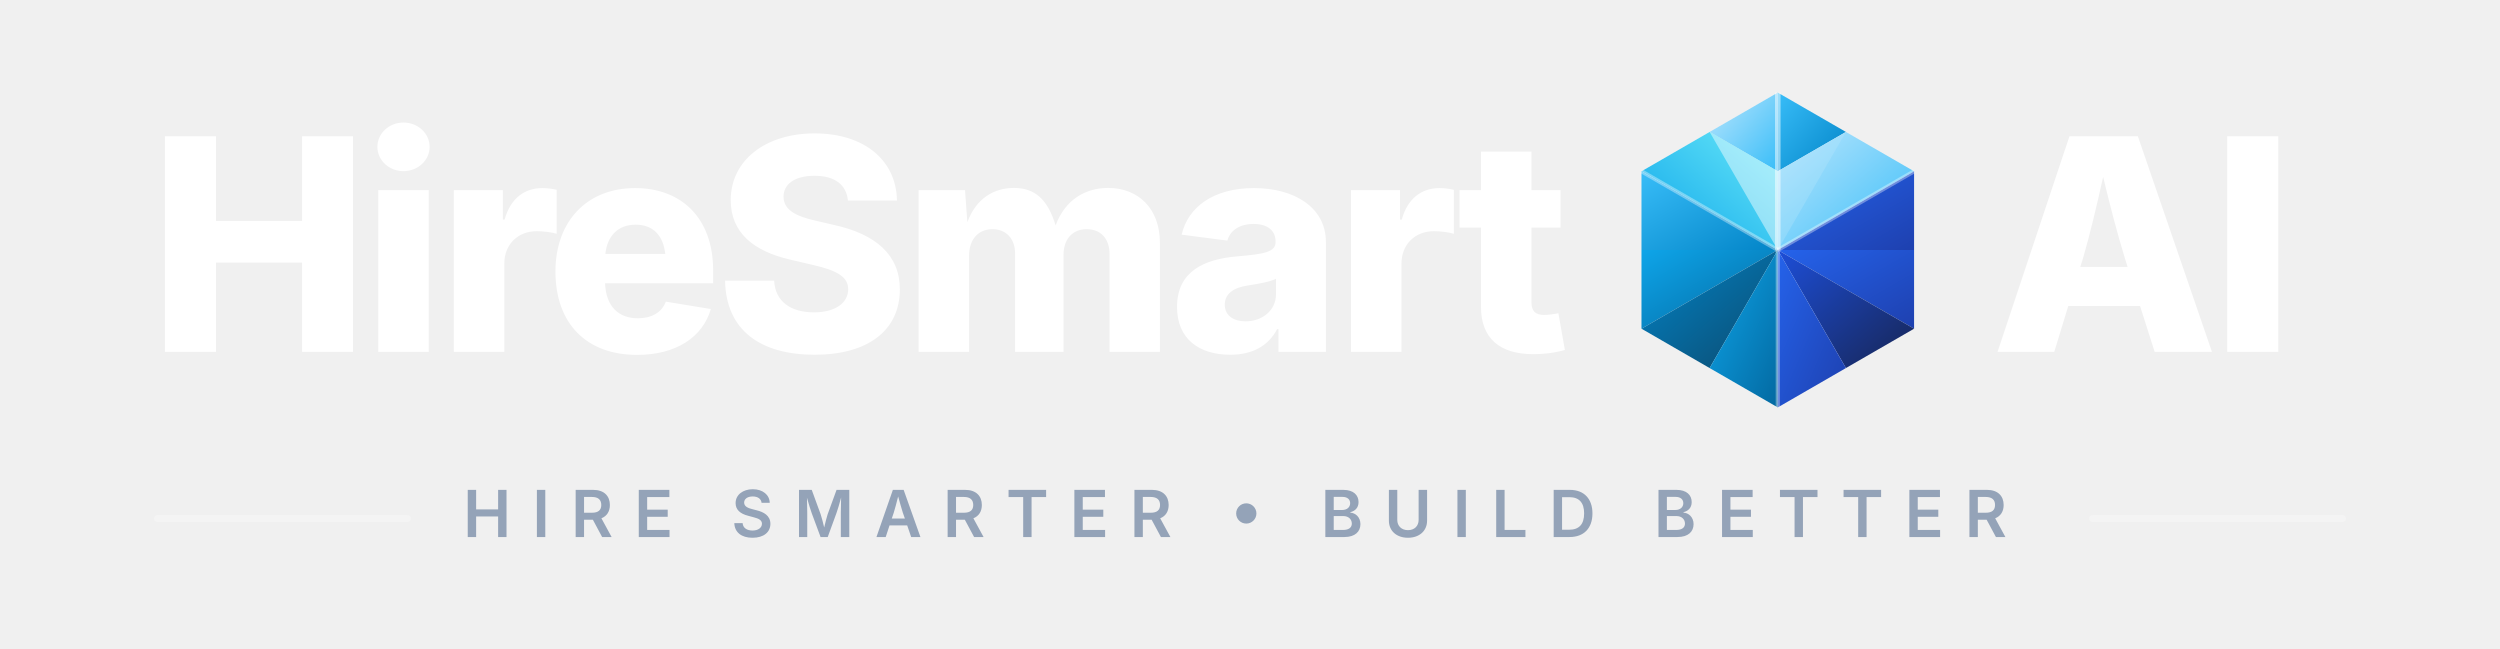
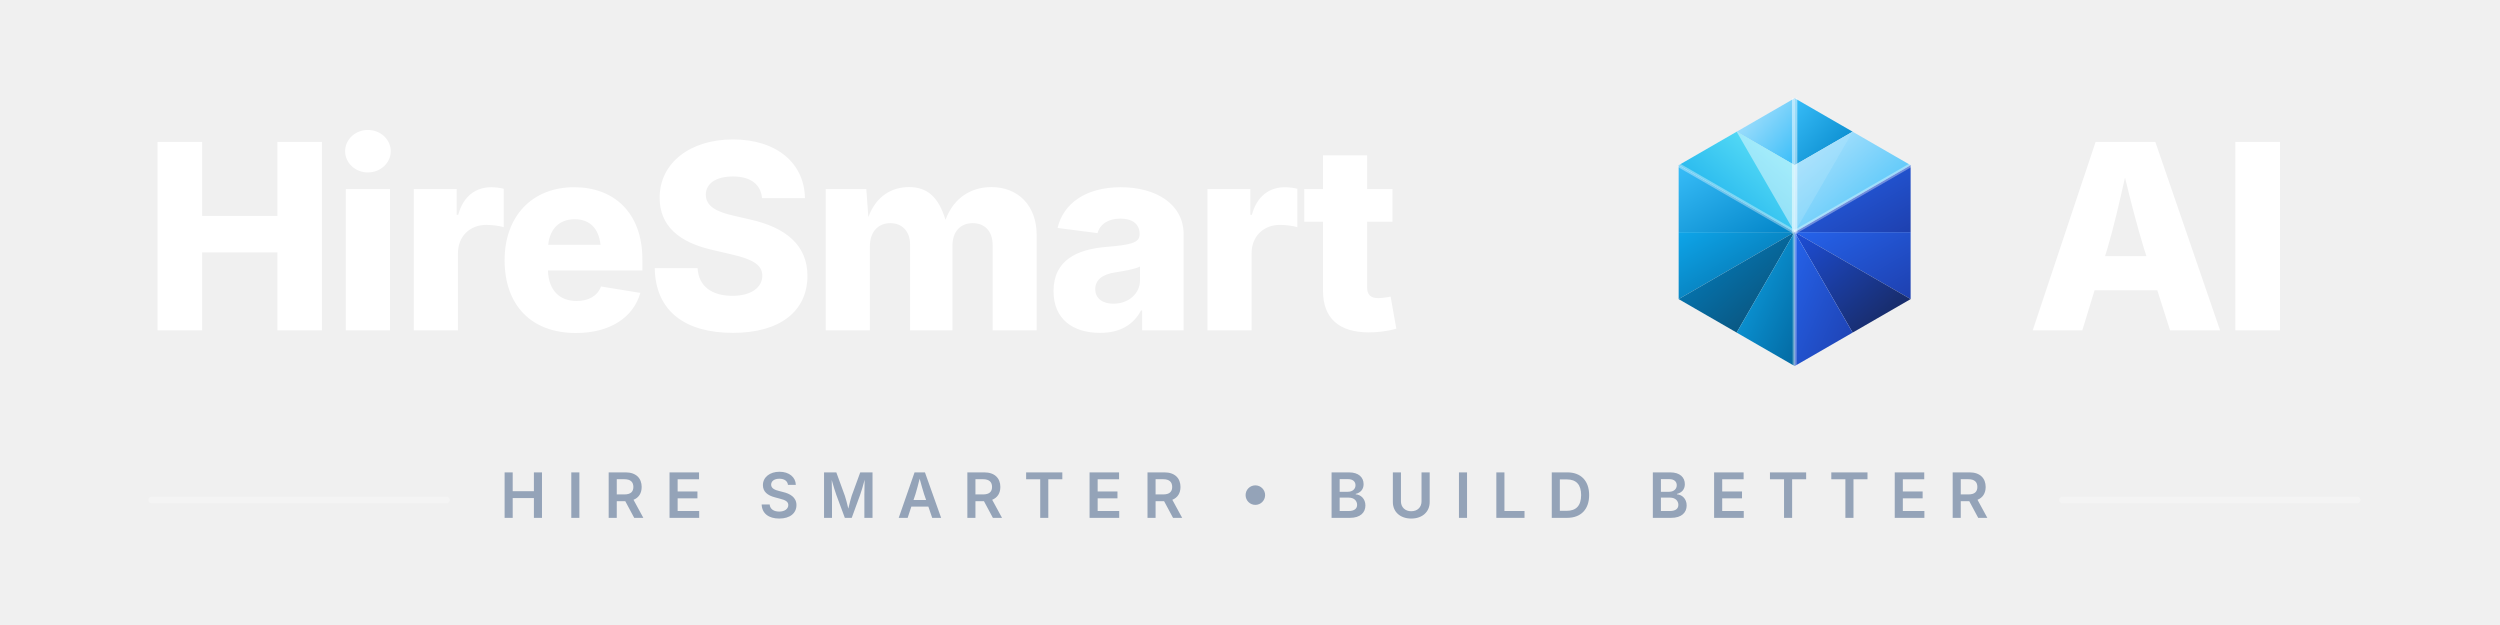
- <svg xmlns="http://www.w3.org/2000/svg" viewBox="0 0 540 140" width="540" height="140" role="img" aria-label="HireSmart AI — Hire Smarter • Build Better">
+ <svg xmlns="http://www.w3.org/2000/svg" viewBox="0 0 560 140" width="560" height="140" role="img" aria-label="HireSmart AI — Hire Smarter • Build Better">
  <defs>
    <linearGradient id="hs-full-facet-cyan-top-light" x1="0%" y1="0%" x2="100%" y2="100%">
      <stop offset="0%" stop-color="#bae6fd" />
      <stop offset="100%" stop-color="#38bdf8" />
    </linearGradient>
    <linearGradient id="hs-full-facet-cyan-mid-light" x1="0%" y1="0%" x2="100%" y2="100%">
      <stop offset="0%" stop-color="#38bdf8" />
      <stop offset="100%" stop-color="#0284c7" />
    </linearGradient>
    <linearGradient id="hs-full-facet-cyan-glow-light" x1="100%" y1="0%" x2="0%" y2="100%">
      <stop offset="0%" stop-color="#67e8f9" />
      <stop offset="100%" stop-color="#0ea5e9" />
    </linearGradient>
    <linearGradient id="hs-full-facet-blue-left-light" x1="0%" y1="0%" x2="100%" y2="100%">
      <stop offset="0%" stop-color="#0ea5e9" />
      <stop offset="100%" stop-color="#0369a1" />
    </linearGradient>
    <linearGradient id="hs-full-facet-blue-deep-light" x1="0%" y1="0%" x2="100%" y2="100%">
      <stop offset="0%" stop-color="#0284c7" />
      <stop offset="100%" stop-color="#0c4a6e" />
    </linearGradient>
    <linearGradient id="hs-full-facet-blue-right-light" x1="0%" y1="0%" x2="100%" y2="100%">
      <stop offset="0%" stop-color="#2563eb" />
      <stop offset="100%" stop-color="#1e40af" />
    </linearGradient>
    <linearGradient id="hs-full-facet-blue-dark-light" x1="0%" y1="0%" x2="100%" y2="100%">
      <stop offset="0%" stop-color="#1d4ed8" />
      <stop offset="100%" stop-color="#172554" />
    </linearGradient>
  </defs>
  <g id="hiresmart-logo-content">
-     <text x="32" y="76" font-family="Inter, system-ui, -apple-system, sans-serif" font-size="64" font-weight="800" letter-spacing="-1.8" fill="#ffffff">HireSmart</text>
+     <text x="32" y="74" font-family="Inter, system-ui, -apple-system, BlinkMacSystemFont, 'Segoe UI', Roboto, sans-serif" font-size="58" font-weight="800" letter-spacing="-1.2" fill="#ffffff">HireSmart</text>
    <g id="faceted-cube">
-       <polygon points="384,20.00 369.28,28.50 384,37.00" fill="url(#hs-full-facet-cyan-top-light)" />
-       <polygon points="384,20.00 398.72,28.50 384,37.00" fill="url(#hs-full-facet-cyan-mid-light)" />
-       <polygon points="369.28,28.50 354.56,37.00 384,54.00 384,37.00" fill="url(#hs-full-facet-cyan-glow-light)" />
-       <polygon points="398.72,28.50 413.44,37.00 384,54.00 384,37.00" fill="url(#hs-full-facet-cyan-top-light)" />
-       <polygon points="354.56,37.00 354.56,54.00 384,54.00" fill="url(#hs-full-facet-cyan-mid-light)" />
-       <polygon points="354.56,54.00 354.56,71.00 369.28,62.50 384,54.00" fill="url(#hs-full-facet-blue-left-light)" />
-       <polygon points="354.56,71.00 369.28,79.50 384,54.00" fill="url(#hs-full-facet-blue-deep-light)" />
-       <polygon points="369.28,79.50 384,88.00 384,54.00" fill="url(#hs-full-facet-blue-left-light)" />
-       <polygon points="413.44,37.00 413.44,54.00 384,54.00" fill="url(#hs-full-facet-blue-right-light)" />
-       <polygon points="413.44,54.00 413.44,71.00 398.72,62.50 384,54.00" fill="url(#hs-full-facet-blue-right-light)" />
-       <polygon points="413.44,71.00 398.72,79.50 384,54.00" fill="url(#hs-full-facet-blue-dark-light)" />
-       <polygon points="398.72,79.50 384,88.00 384,54.00" fill="url(#hs-full-facet-blue-right-light)" />
-       <polygon points="384,37.00 384,54.00 369.28,28.50" fill="#ffffff" opacity="0.45" />
-       <polygon points="384,37.00 384,54.00 398.72,28.50" fill="#bae6fd" opacity="0.3" />
-       <line x1="384" y1="20.00" x2="384" y2="54.00" stroke="#ffffff" stroke-width="1.2" stroke-opacity="0.5" />
-       <line x1="354.56" y1="37.00" x2="384" y2="54.00" stroke="#ffffff" stroke-width="0.9" stroke-opacity="0.35" />
-       <line x1="413.44" y1="37.00" x2="384" y2="54.00" stroke="#ffffff" stroke-width="0.9" stroke-opacity="0.35" />
-       <line x1="384" y1="88.00" x2="384" y2="54.00" stroke="#ffffff" stroke-width="0.9" stroke-opacity="0.35" />
+       <polygon points="402,22.00 389.01,29.50 402,37.00" fill="url(#hs-full-facet-cyan-top-light)" />
+       <polygon points="402,22.00 414.99,29.50 402,37.00" fill="url(#hs-full-facet-cyan-mid-light)" />
+       <polygon points="389.01,29.50 376.02,37.00 402,52.00 402,37.00" fill="url(#hs-full-facet-cyan-glow-light)" />
+       <polygon points="414.99,29.50 427.98,37.00 402,52.00 402,37.00" fill="url(#hs-full-facet-cyan-top-light)" />
+       <polygon points="376.02,37.00 376.02,52.00 402,52.00" fill="url(#hs-full-facet-cyan-mid-light)" />
+       <polygon points="376.02,52.00 376.02,67.00 389.01,59.50 402,52.00" fill="url(#hs-full-facet-blue-left-light)" />
+       <polygon points="376.02,67.00 389.01,74.50 402,52.00" fill="url(#hs-full-facet-blue-deep-light)" />
+       <polygon points="389.01,74.50 402,82.00 402,52.00" fill="url(#hs-full-facet-blue-left-light)" />
+       <polygon points="427.98,37.00 427.98,52.00 402,52.00" fill="url(#hs-full-facet-blue-right-light)" />
+       <polygon points="427.98,52.00 427.98,67.00 414.99,59.50 402,52.00" fill="url(#hs-full-facet-blue-right-light)" />
+       <polygon points="427.98,67.00 414.99,74.50 402,52.00" fill="url(#hs-full-facet-blue-dark-light)" />
+       <polygon points="414.99,74.50 402,82.00 402,52.00" fill="url(#hs-full-facet-blue-right-light)" />
+       <polygon points="402,37.00 402,52.00 389.01,29.50" fill="#ffffff" opacity="0.45" />
+       <polygon points="402,37.00 402,52.00 414.99,29.50" fill="#bae6fd" opacity="0.3" />
+       <line x1="402" y1="22.00" x2="402" y2="52.00" stroke="#ffffff" stroke-width="1.2" stroke-opacity="0.5" />
+       <line x1="376.02" y1="37.00" x2="402" y2="52.00" stroke="#ffffff" stroke-width="0.9" stroke-opacity="0.35" />
+       <line x1="427.98" y1="37.00" x2="402" y2="52.00" stroke="#ffffff" stroke-width="0.9" stroke-opacity="0.35" />
+       <line x1="402" y1="82.00" x2="402" y2="52.00" stroke="#ffffff" stroke-width="0.9" stroke-opacity="0.35" />
    </g>
-     <text x="430" y="76" font-family="Inter, system-ui, -apple-system, sans-serif" font-size="64" font-weight="800" letter-spacing="-1.8" fill="#ffffff">AI</text>
-     <line x1="34" y1="112" x2="88" y2="112" stroke="rgba(255, 255, 255, 0.25)" stroke-width="1.5" stroke-linecap="round" />
-     <text x="100" y="116" font-family="Inter, system-ui, -apple-system, sans-serif" font-size="14" font-weight="600" letter-spacing="4.5" fill="#94a3b8">HIRE SMARTER  •  BUILD BETTER</text>
-     <line x1="452" y1="112" x2="506" y2="112" stroke="rgba(255, 255, 255, 0.25)" stroke-width="1.5" stroke-linecap="round" />
+     <text x="454" y="74" font-family="Inter, system-ui, -apple-system, BlinkMacSystemFont, 'Segoe UI', Roboto, sans-serif" font-size="58" font-weight="800" letter-spacing="-1.2" fill="#ffffff">AI</text>
+     <line x1="34" y1="112" x2="100" y2="112" stroke="rgba(255, 255, 255, 0.25)" stroke-width="1.5" stroke-linecap="round" />
+     <text x="112" y="116" font-family="Inter, system-ui, -apple-system, BlinkMacSystemFont, 'Segoe UI', Roboto, sans-serif" font-size="14" font-weight="600" letter-spacing="4.5" fill="#94a3b8">HIRE SMARTER  •  BUILD BETTER</text>
+     <line x1="462" y1="112" x2="528" y2="112" stroke="rgba(255, 255, 255, 0.25)" stroke-width="1.5" stroke-linecap="round" />
  </g>
</svg>
